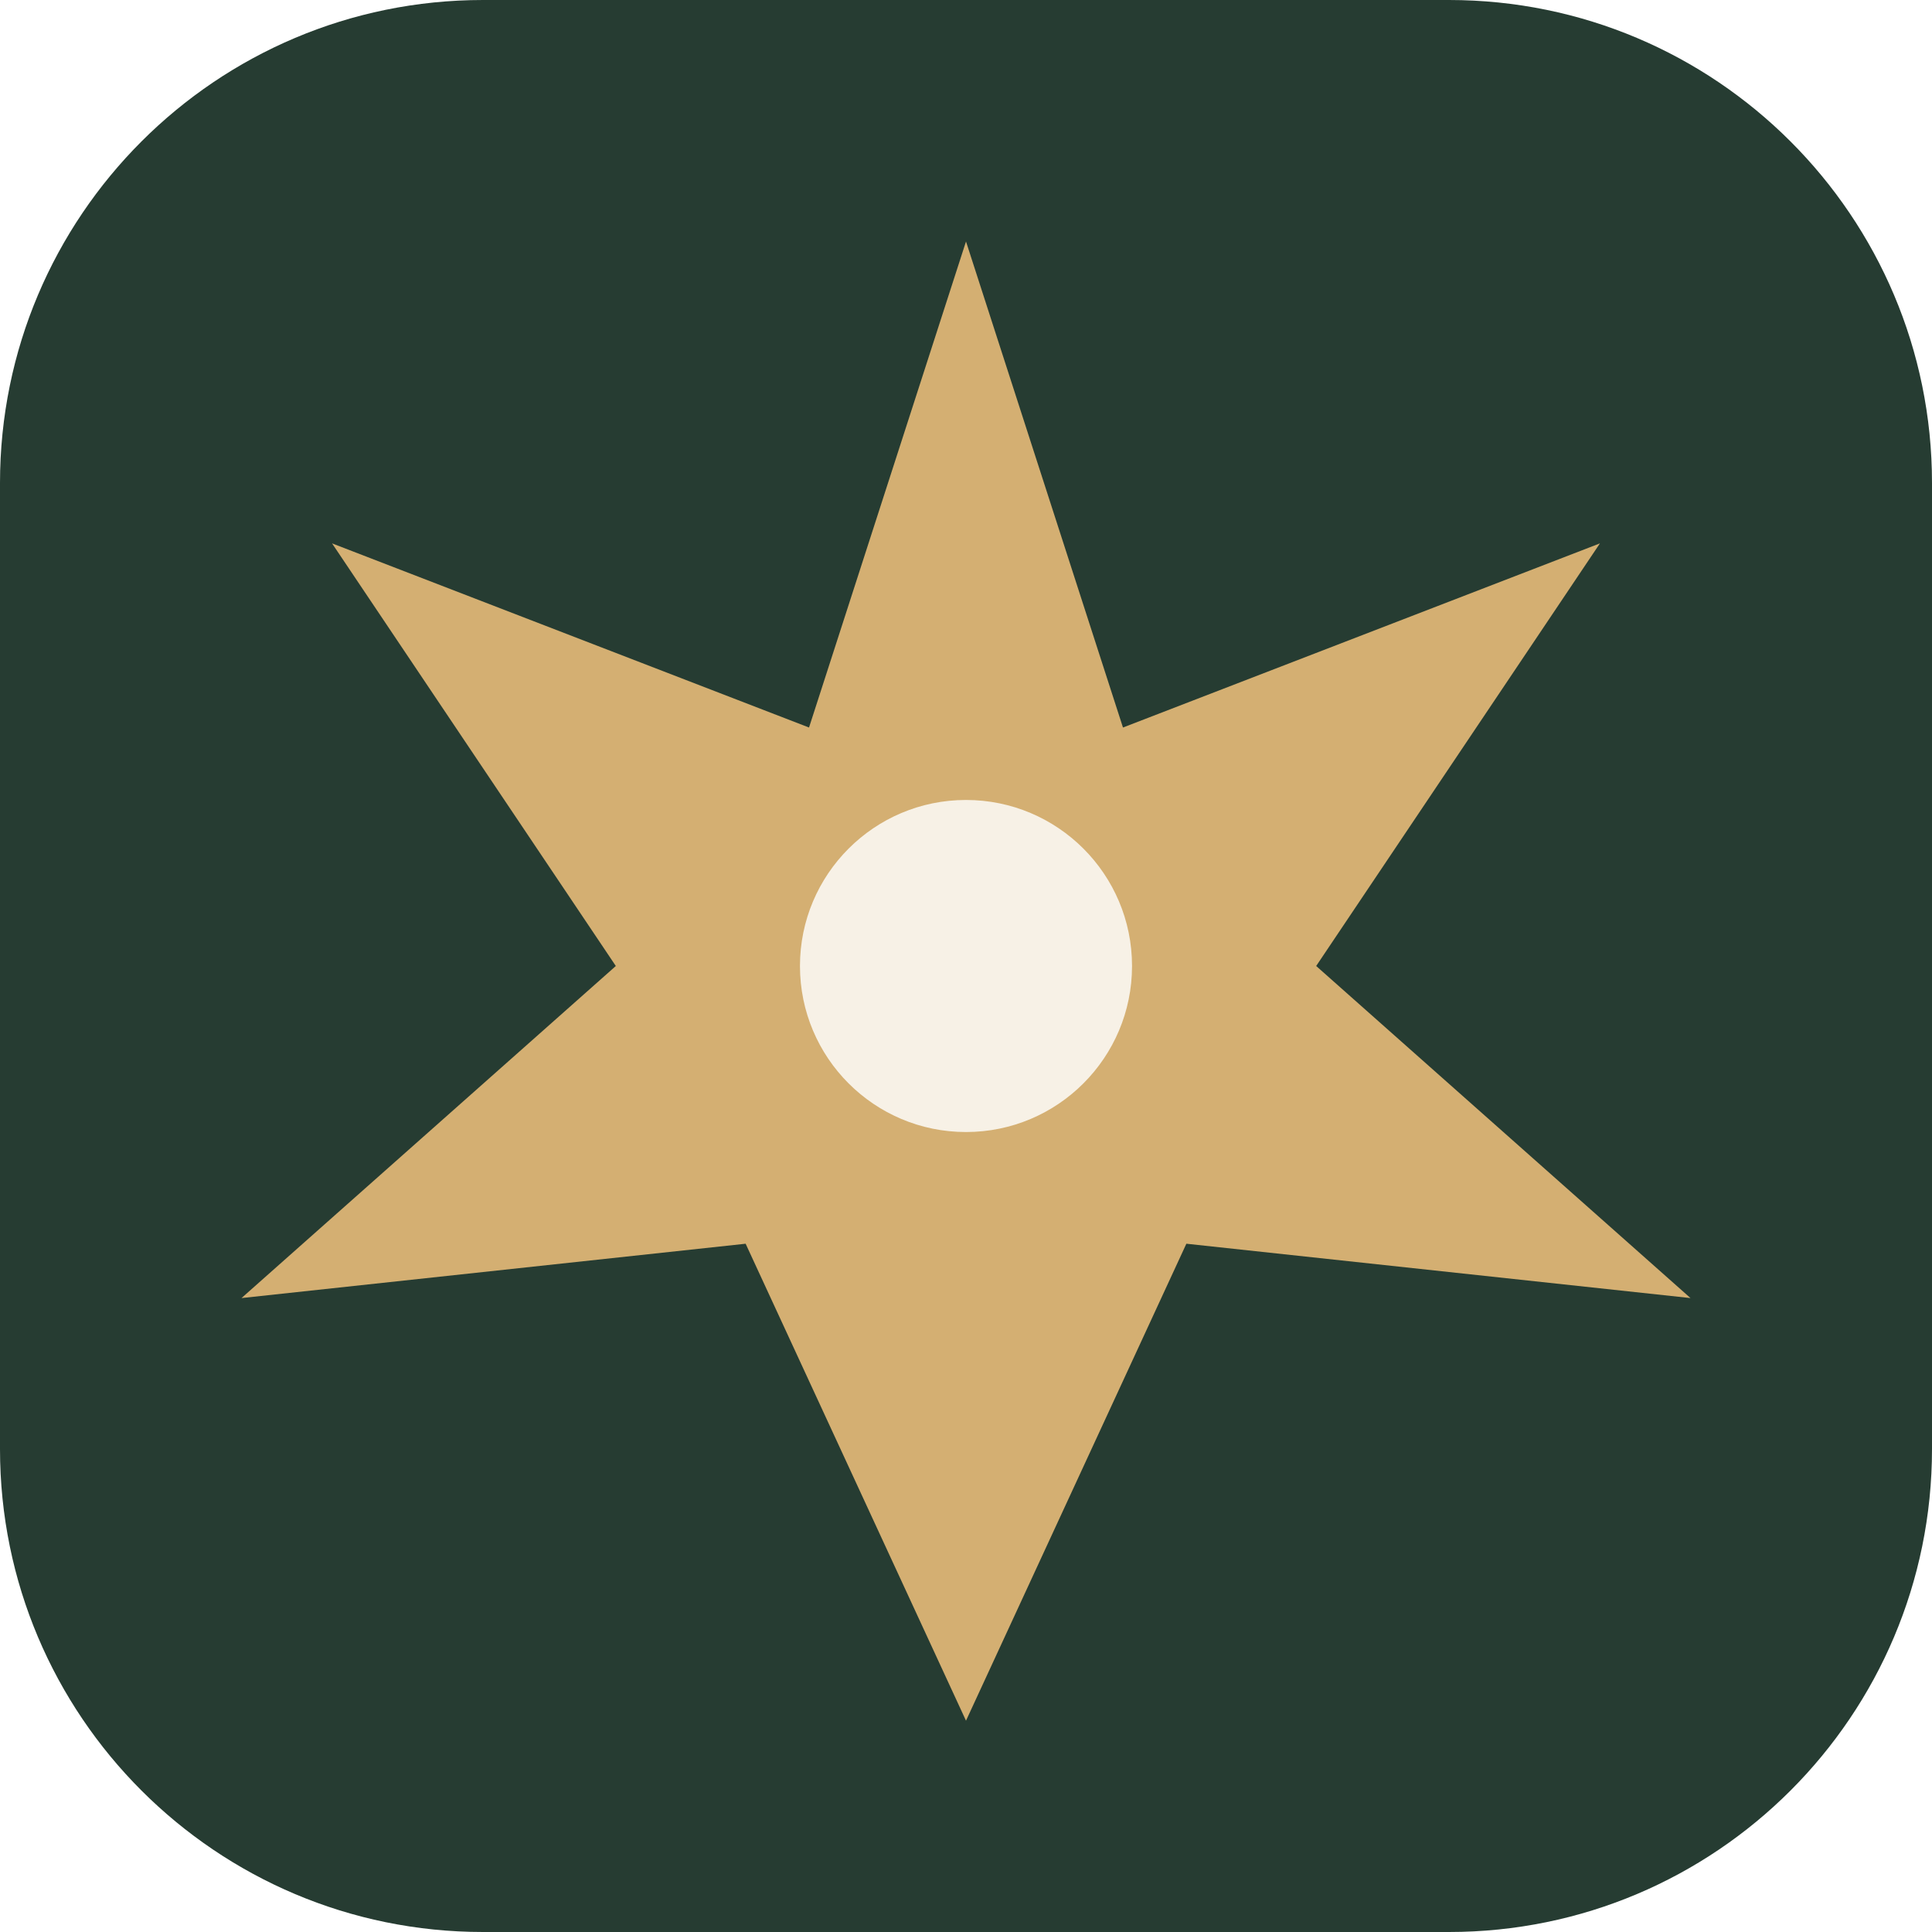
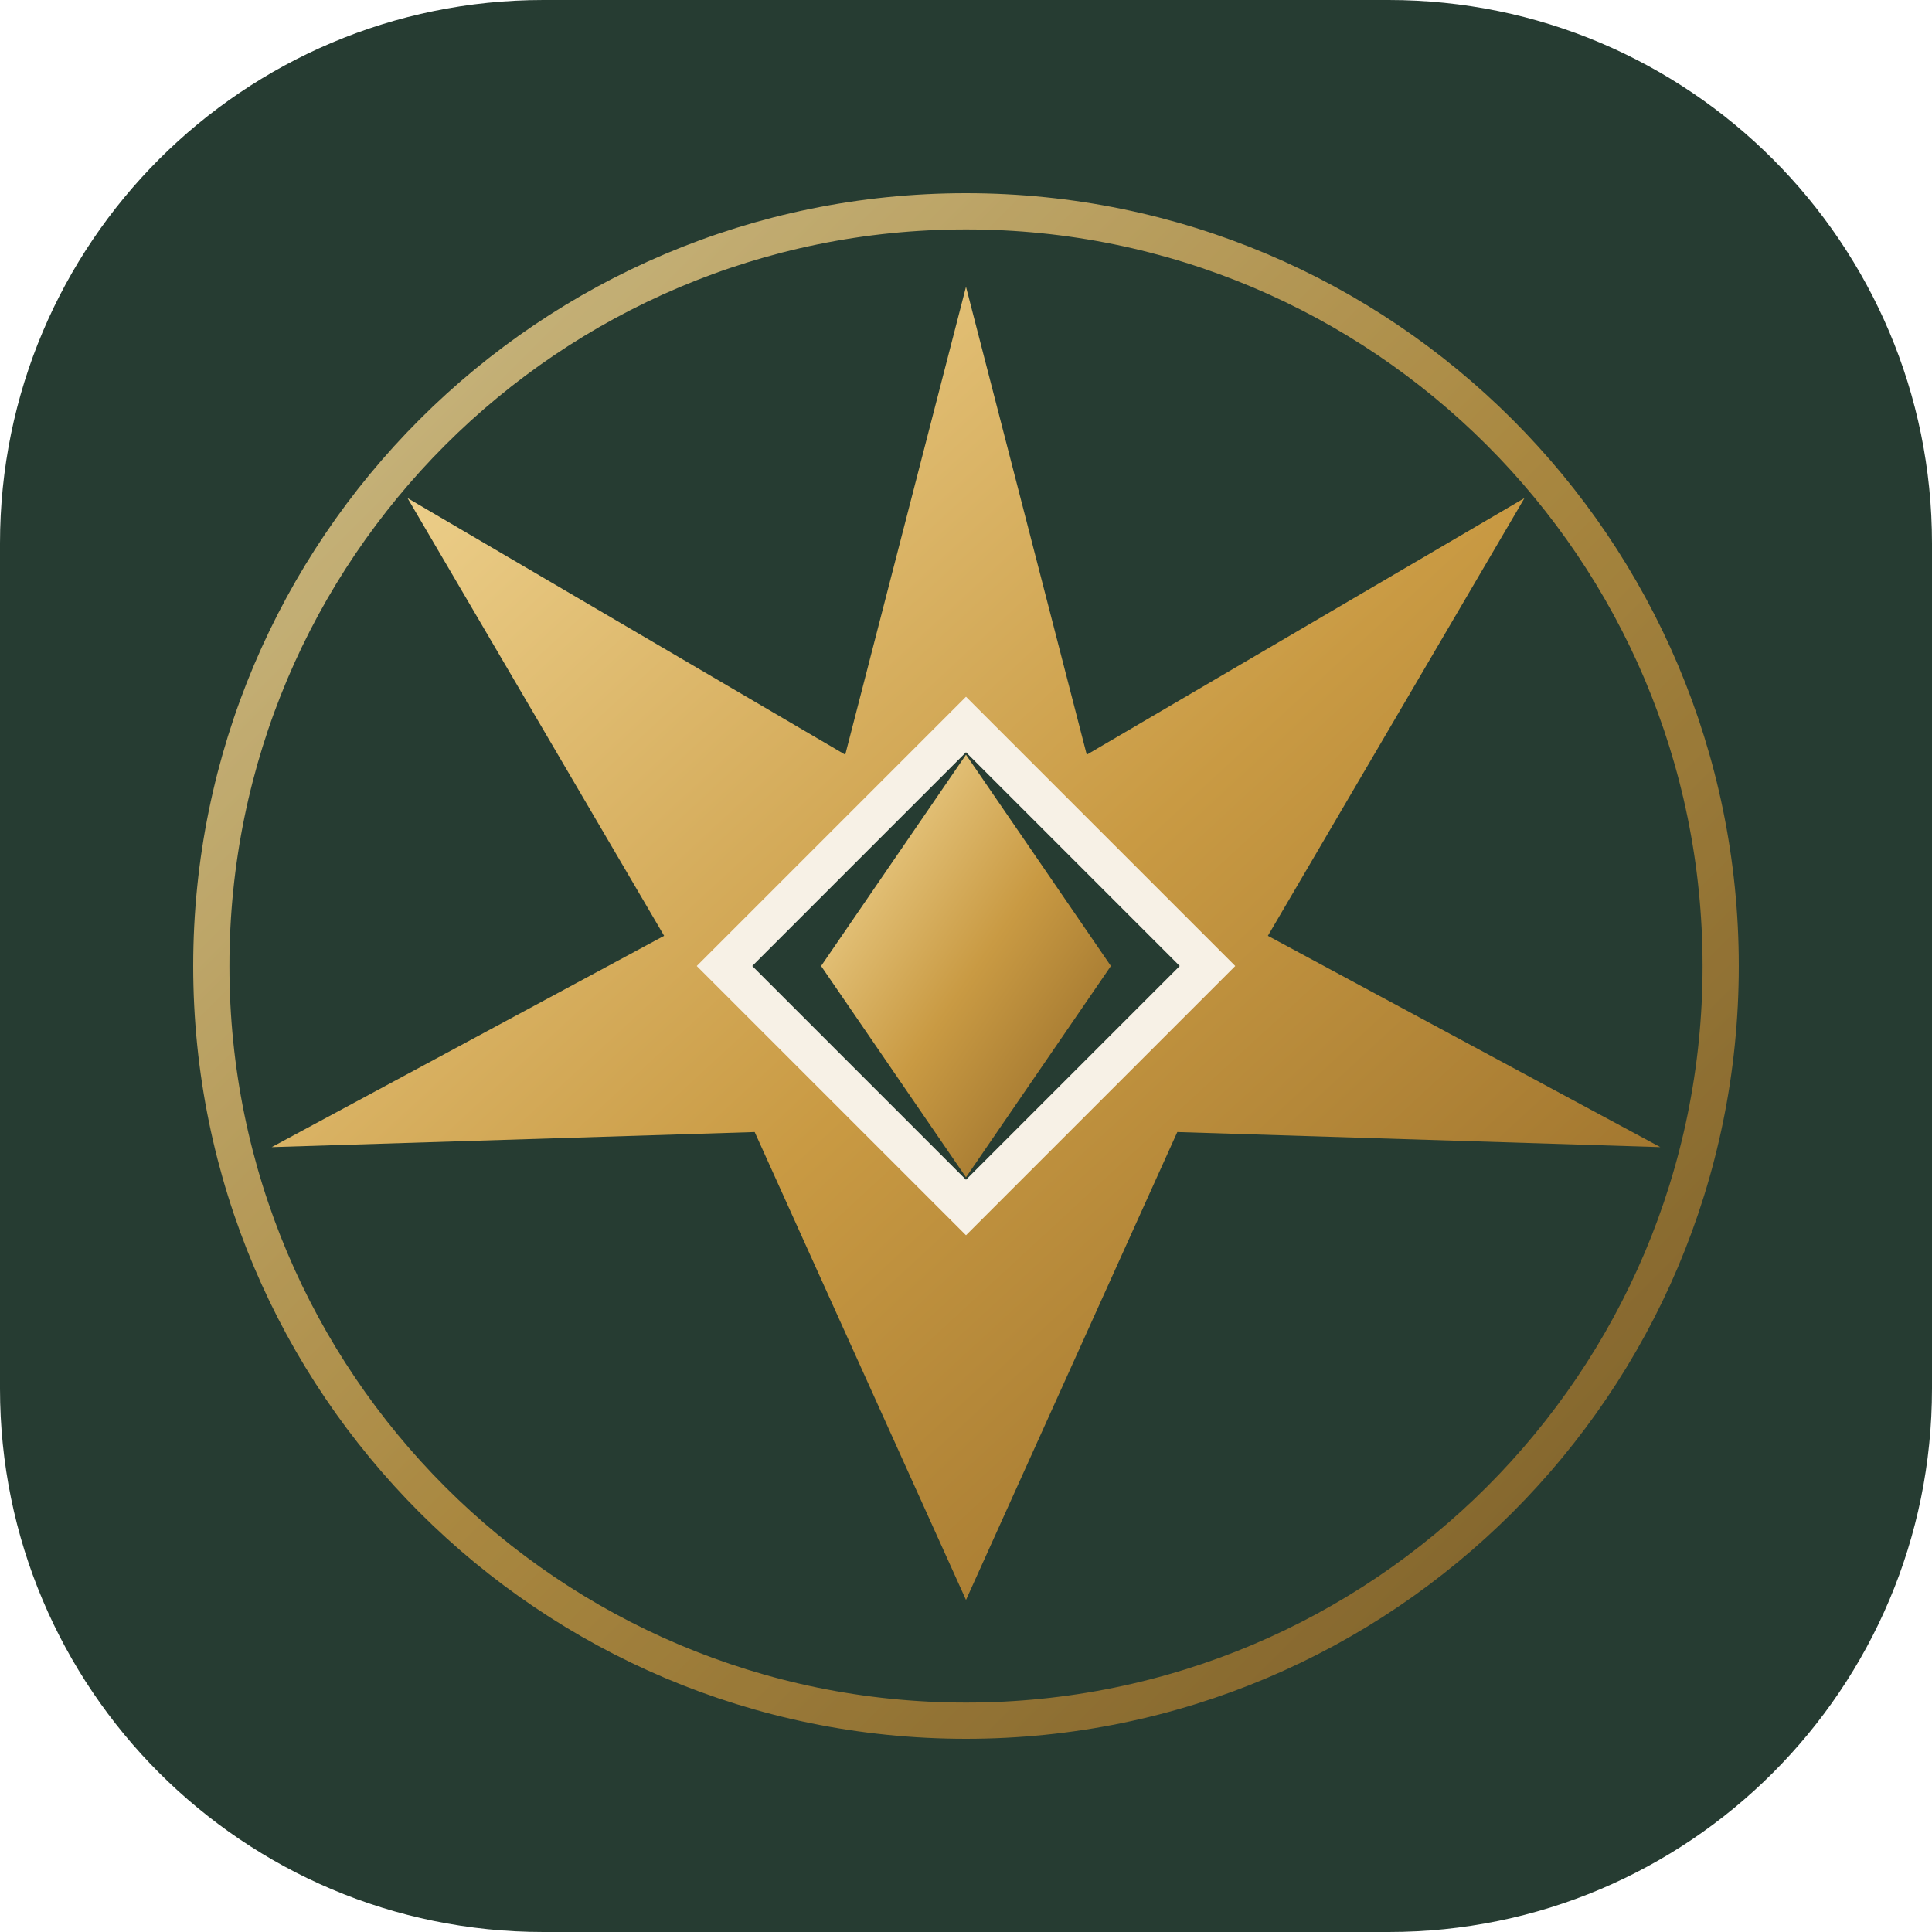
<svg xmlns="http://www.w3.org/2000/svg" viewBox="0 0 64 64">
-   <rect width="64" height="64" rx="16" fill="#263c32" />
-   <path d="M32 8 37.2 24.1 53 18 43.6 32 56 43 39.3 41.2 32 57 24.7 41.2 8 43 20.4 32 11 18l15.8 6.1L32 8Z" fill="#d4af72" />
-   <circle cx="32" cy="32" r="5.5" fill="#f7f1e6" />
+   <defs>
+     <linearGradient id="gold" x1="0" y1="0" x2="1" y2="1">
+       <stop offset="0" stop-color="#f7dfa0" />
+       <stop offset=".52" stop-color="#c99a43" />
+       <stop offset="1" stop-color="#8d6425" />
+     </linearGradient>
+   </defs>
+   <rect width="64" height="64" rx="18" fill="#263c32" />
+   <circle cx="32" cy="32" r="25" fill="none" stroke="url(#gold)" stroke-width="1.2" opacity=".8" />
+   <path d="M32 9.5 36 25l14.5-8.5L42 31l13 7-16-.5L32 53l-7-15.5L9 38l13-7-8.5-14.5L28 25l4-15.5Z" fill="url(#gold)" />
+   <path d="m32 24 8 8-8 8-8-8 8-8Z" fill="#263c32" stroke="#f7f1e6" stroke-width="1.3" />
+   <path d="m32 25 4.8 7-4.8 7-4.8-7 4.8-7Z" fill="url(#gold)" />
</svg>
